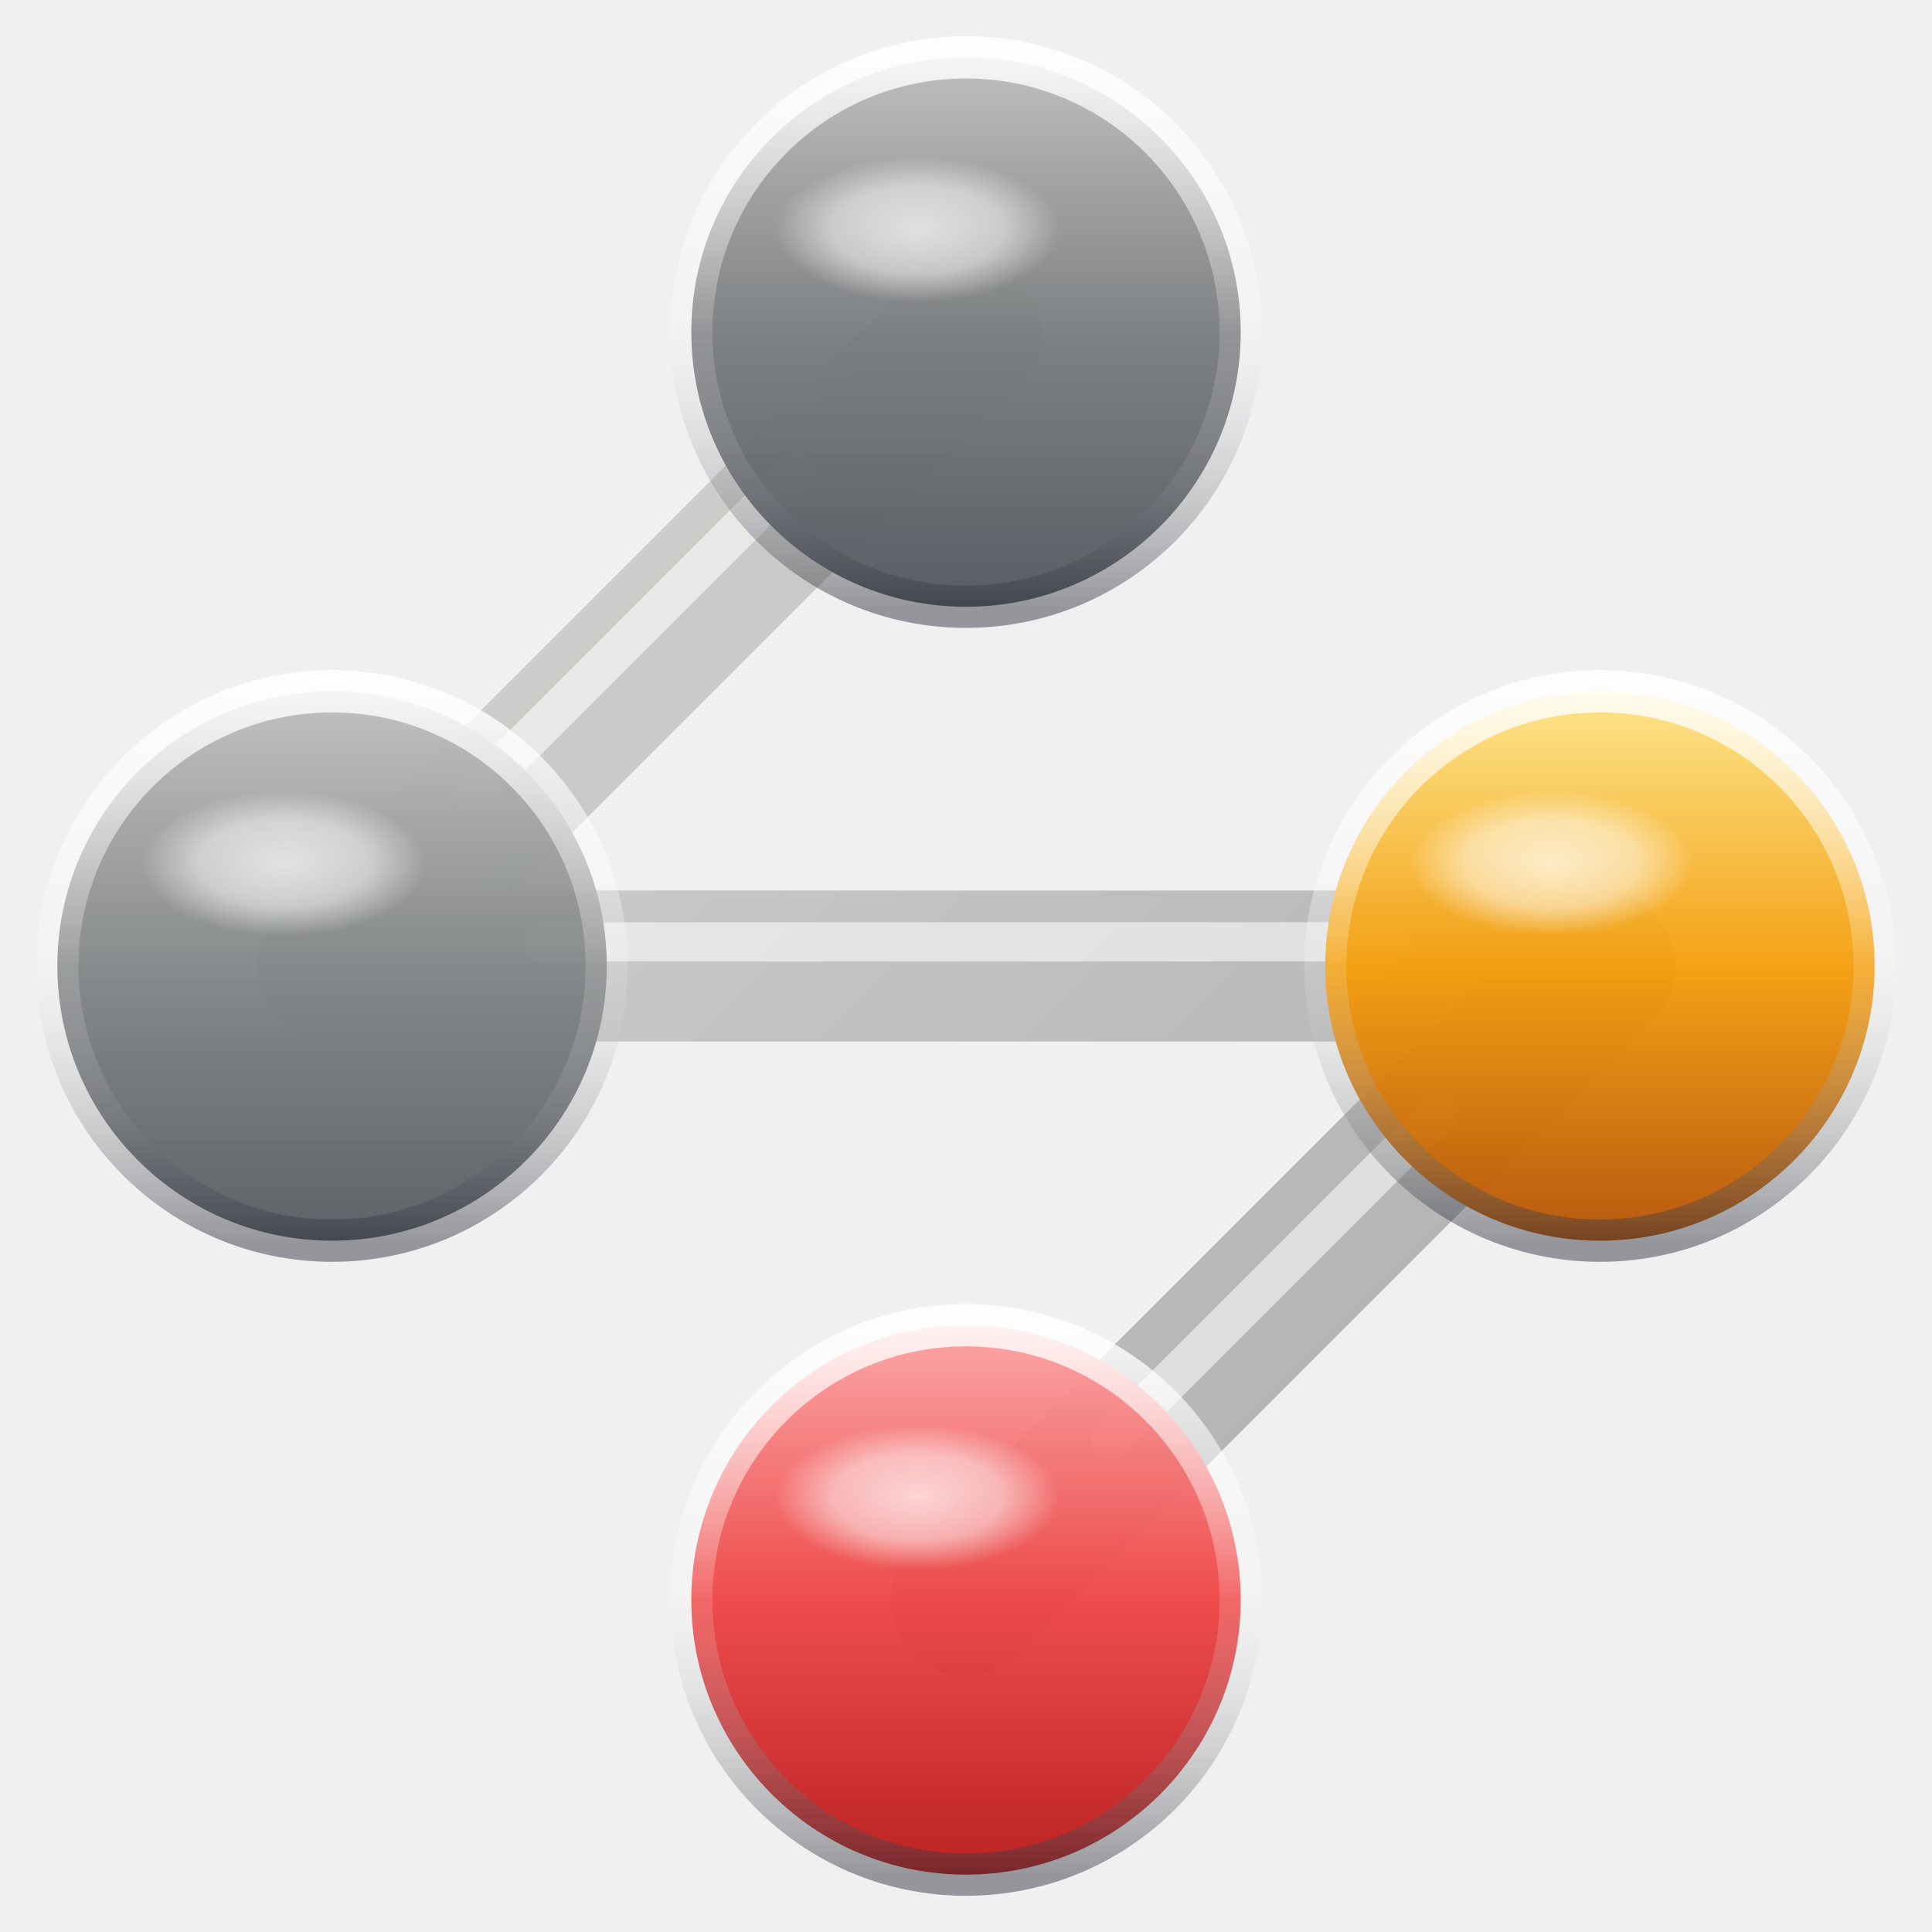
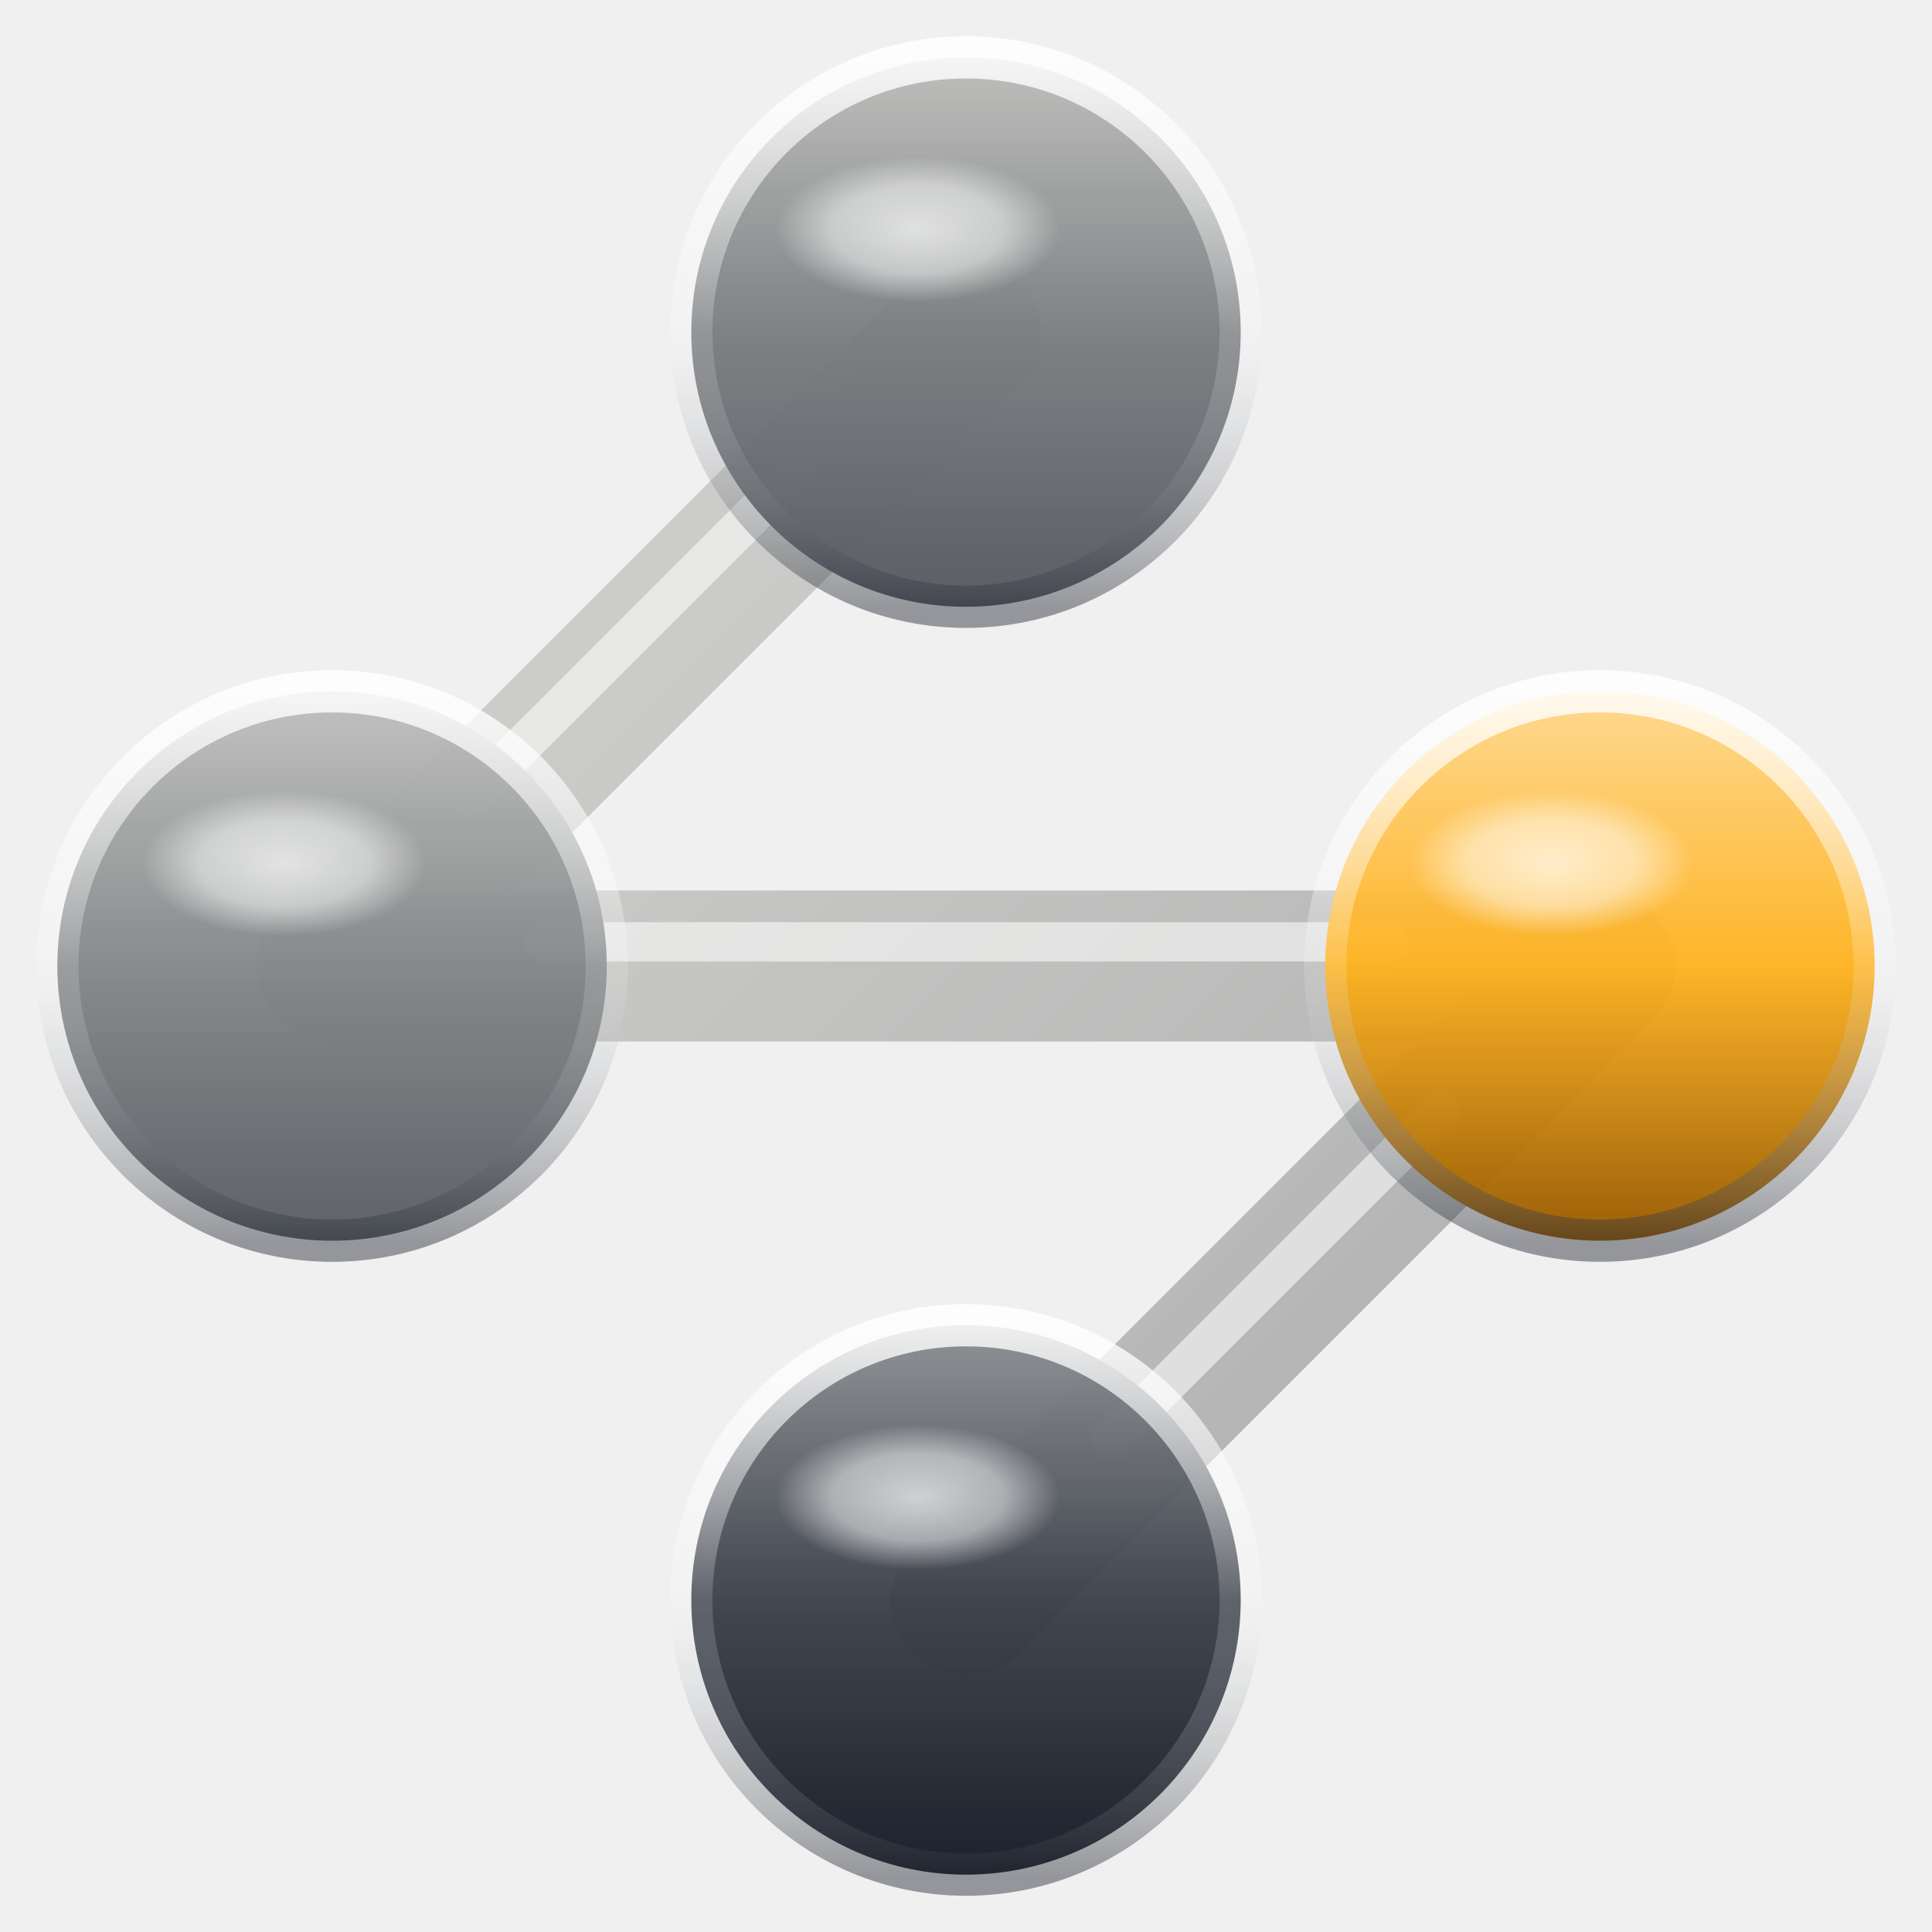
<svg xmlns="http://www.w3.org/2000/svg" viewBox="0 0 64 64">
  <defs>
    <linearGradient id="nPurple" x1="0" y1="0" x2="0" y2="1">
      <stop offset="0" stop-color="#BEBFBC" stop-opacity="0.96" />
      <stop offset="0.5" stop-color="#797C7F" stop-opacity="0.95" />
      <stop offset="1" stop-color="#55585F" stop-opacity="0.97" />
    </linearGradient>
    <linearGradient id="nBlue" x1="0" y1="0" x2="0" y2="1">
      <stop offset="0" stop-color="#C0C1BF" stop-opacity="0.96" />
      <stop offset="0.5" stop-color="#838688" stop-opacity="0.95" />
      <stop offset="1" stop-color="#595C62" stop-opacity="0.97" />
    </linearGradient>
-     <linearGradient id="nYellow" x1="0" y1="0" x2="0" y2="1">
-       <stop offset="0" stop-color="#FDE68A" stop-opacity="0.96" />
-       <stop offset="0.5" stop-color="#F59E0B" stop-opacity="0.95" />
-       <stop offset="1" stop-color="#B45309" stop-opacity="0.97" />
+     <linearGradient id="nAmber" x1="0" y1="0" x2="0" y2="1">
+       <stop offset="0" stop-color="#FFD98F" stop-opacity="0.96" />
+       <stop offset="0.5" stop-color="#FFB21E" stop-opacity="0.95" />
+       <stop offset="1" stop-color="#965900" stop-opacity="0.97" />
    </linearGradient>
-     <linearGradient id="nRed" x1="0" y1="0" x2="0" y2="1">
-       <stop offset="0" stop-color="#FCA5A5" stop-opacity="0.96" />
-       <stop offset="0.5" stop-color="#EF4444" stop-opacity="0.95" />
-       <stop offset="1" stop-color="#B91C1C" stop-opacity="0.97" />
+     <linearGradient id="nTinta" x1="0" y1="0" x2="0" y2="1">
+       <stop offset="0" stop-color="#8D9093" stop-opacity="0.96" />
+       <stop offset="0.5" stop-color="#393E48" stop-opacity="0.95" />
+       <stop offset="1" stop-color="#151A26" stop-opacity="0.97" />
    </linearGradient>
    <linearGradient id="rim" x1="0" y1="0" x2="0" y2="1">
      <stop offset="0" stop-color="#FFFFFF" stop-opacity="0.85" />
      <stop offset="0.5" stop-color="#FFFFFF" stop-opacity="0.15" />
      <stop offset="1" stop-color="#242933" stop-opacity="0.45" />
    </linearGradient>
    <linearGradient id="pipe" x1="8" y1="8" x2="56" y2="56" gradientUnits="userSpaceOnUse">
      <stop offset="0" stop-color="#D5D5D1" stop-opacity="0.9" />
      <stop offset="1" stop-color="#A1A3A3" stop-opacity="0.9" />
    </linearGradient>
    <radialGradient id="sheen">
      <stop offset="0" stop-color="#FFFFFF" />
      <stop offset="0.6" stop-color="#FFFFFF" stop-opacity="0.7" />
      <stop offset="1" stop-color="#FFFFFF" stop-opacity="0" />
    </radialGradient>
  </defs>
  <g fill="none" stroke="url(#pipe)" stroke-width="5" stroke-linecap="round">
    <path d="M32 11 L11 32" />
    <path d="M11 32 H53" />
    <path d="M53 32 L32 53" />
  </g>
  <g fill="none" stroke="#FFFFFF" stroke-width="1.3" stroke-linecap="round" opacity="0.55">
    <path d="M26.4 15.6 L15.6 26.4" />
    <path d="M18 31.2 H46" />
    <path d="M47.7 36.8 L36.8 47.7" />
  </g>
  <g>
    <circle cx="32" cy="11" r="9.1" fill="url(#nPurple)" stroke="url(#rim)" stroke-width="1.4" />
    <ellipse cx="30.4" cy="7.6" rx="4.7" ry="2.4" fill="url(#sheen)" opacity="0.7" />
  </g>
  <g>
    <circle cx="11" cy="32" r="9.1" fill="url(#nBlue)" stroke="url(#rim)" stroke-width="1.4" />
    <ellipse cx="9.4" cy="28.6" rx="4.7" ry="2.4" fill="url(#sheen)" opacity="0.7" />
  </g>
  <g>
-     <circle cx="53" cy="32" r="9.1" fill="url(#nYellow)" stroke="url(#rim)" stroke-width="1.4" />
+     <circle cx="53" cy="32" r="9.1" fill="url(#nAmber)" stroke="url(#rim)" stroke-width="1.4" />
    <ellipse cx="51.4" cy="28.6" rx="4.7" ry="2.4" fill="url(#sheen)" opacity="0.7" />
  </g>
  <g>
-     <circle cx="32" cy="53" r="9.1" fill="url(#nRed)" stroke="url(#rim)" stroke-width="1.4" />
+     <circle cx="32" cy="53" r="9.1" fill="url(#nTinta)" stroke="url(#rim)" stroke-width="1.4" />
    <ellipse cx="30.4" cy="49.6" rx="4.7" ry="2.4" fill="url(#sheen)" opacity="0.7" />
  </g>
</svg>
